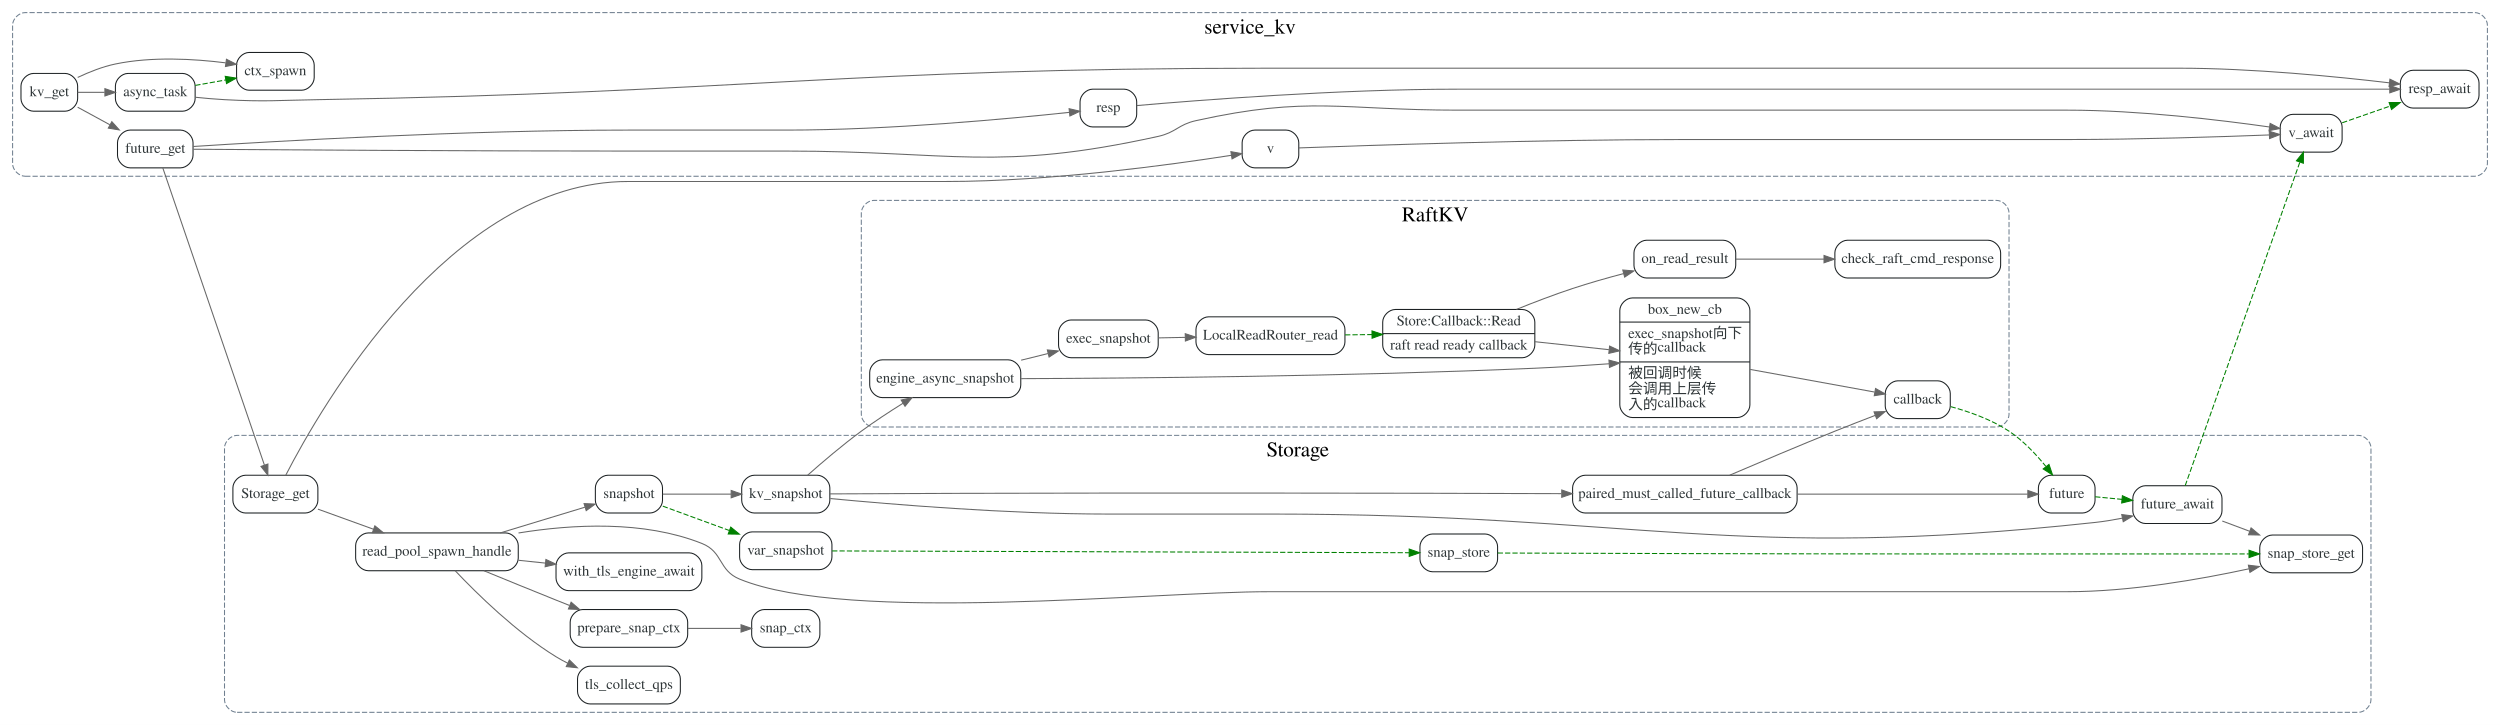
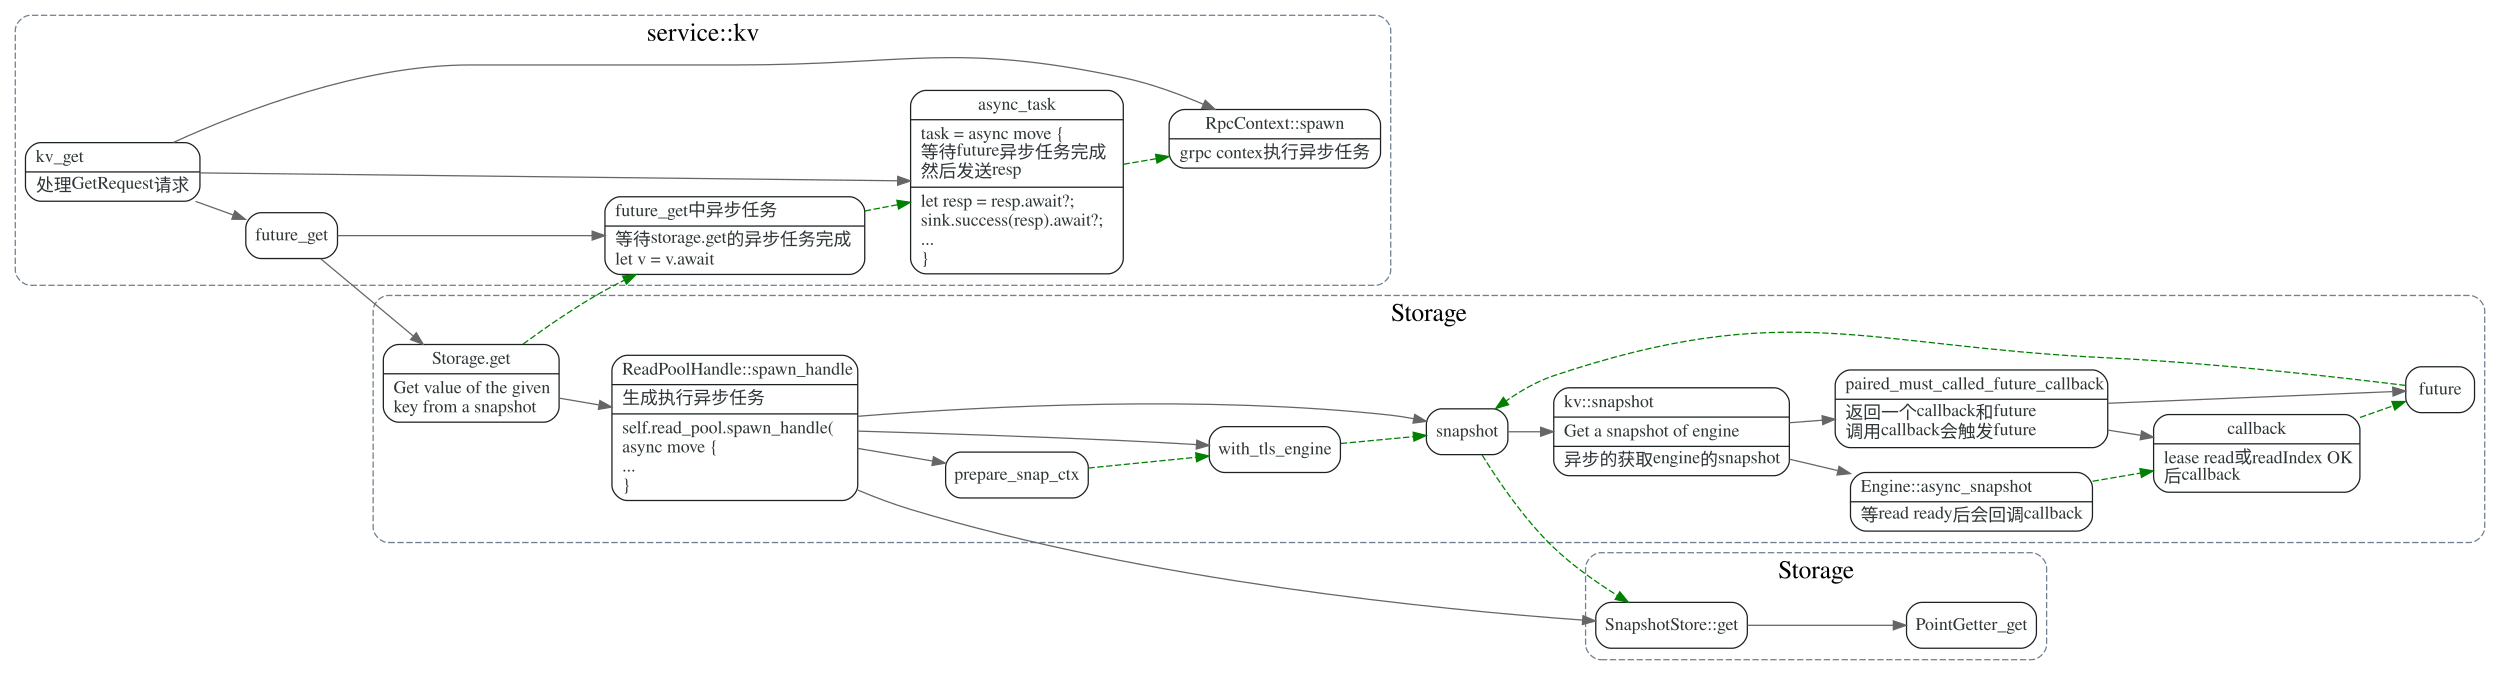
- <svg xmlns="http://www.w3.org/2000/svg" width="2383pt" height="691pt" viewBox="0.00 0.00 2383.00 691.00">
-   <g id="graph0" class="graph" transform="scale(1 1) rotate(0) translate(4 687)">
-     <polygon fill="white" stroke="transparent" points="-4,4 -4,-687 2379,-687 2379,4 -4,4" />
+ <svg xmlns="http://www.w3.org/2000/svg" width="1963pt" height="530pt" viewBox="0.00 0.00 1963.00 530.00">
+   <g id="graph0" class="graph" transform="scale(1 1) rotate(0) translate(4 526)">
+     <polygon fill="white" stroke="transparent" points="-4,4 -4,-526 1959,-526 1959,4 -4,4" />
    <g id="clust1" class="cluster">
-       <path fill="none" stroke="slategrey" stroke-dasharray="5,2" d="M829,-280C829,-280 1899,-280 1899,-280 1905,-280 1911,-286 1911,-292 1911,-292 1911,-484 1911,-484 1911,-490 1905,-496 1899,-496 1899,-496 829,-496 829,-496 823,-496 817,-490 817,-484 817,-484 817,-292 817,-292 817,-286 823,-280 829,-280" />
-       <text text-anchor="middle" x="1364" y="-476" font-family="Times,serif" font-size="20.00">RaftKV</text>
-     </g>
-     <g id="clust7" class="cluster">
-       <path fill="none" stroke="slategrey" stroke-dasharray="5,2" d="M222,-8C222,-8 2244,-8 2244,-8 2250,-8 2256,-14 2256,-20 2256,-20 2256,-260 2256,-260 2256,-266 2250,-272 2244,-272 2244,-272 222,-272 222,-272 216,-272 210,-266 210,-260 210,-260 210,-20 210,-20 210,-14 216,-8 222,-8" />
-       <text text-anchor="middle" x="1233" y="-252" font-family="Times,serif" font-size="20.00">Storage</text>
-     </g>
-     <g id="clust13" class="cluster">
-       <path fill="none" stroke="slategrey" stroke-dasharray="5,2" d="M20,-519C20,-519 2355,-519 2355,-519 2361,-519 2367,-525 2367,-531 2367,-531 2367,-663 2367,-663 2367,-669 2361,-675 2355,-675 2355,-675 20,-675 20,-675 14,-675 8,-669 8,-663 8,-663 8,-531 8,-531 8,-525 14,-519 20,-519" />
-       <text text-anchor="middle" x="1187.5" y="-655" font-family="Times,serif" font-size="20.00">service_kv</text>
+       <path fill="none" stroke="slategrey" stroke-dasharray="5,2" d="M1253,-8C1253,-8 1591,-8 1591,-8 1597,-8 1603,-14 1603,-20 1603,-20 1603,-80 1603,-80 1603,-86 1597,-92 1591,-92 1591,-92 1253,-92 1253,-92 1247,-92 1241,-86 1241,-80 1241,-80 1241,-20 1241,-20 1241,-14 1247,-8 1253,-8" />
+       <text text-anchor="middle" x="1422" y="-72" font-family="Times,serif" font-size="20.00">Storage</text>
+     </g>
+     <g id="clust3" class="cluster">
+       <path fill="none" stroke="slategrey" stroke-dasharray="5,2" d="M301,-100C301,-100 1935,-100 1935,-100 1941,-100 1947,-106 1947,-112 1947,-112 1947,-282 1947,-282 1947,-288 1941,-294 1935,-294 1935,-294 301,-294 301,-294 295,-294 289,-288 289,-282 289,-282 289,-112 289,-112 289,-106 295,-100 301,-100" />
+       <text text-anchor="middle" x="1118" y="-274" font-family="Times,serif" font-size="20.00">Storage</text>
+     </g>
+     <g id="clust8" class="cluster">
+       <path fill="none" stroke="slategrey" stroke-dasharray="5,2" d="M20,-302C20,-302 1076,-302 1076,-302 1082,-302 1088,-308 1088,-314 1088,-314 1088,-502 1088,-502 1088,-508 1082,-514 1076,-514 1076,-514 20,-514 20,-514 14,-514 8,-508 8,-502 8,-502 8,-314 8,-314 8,-308 14,-302 20,-302" />
+       <text text-anchor="middle" x="548" y="-494" font-family="Times,serif" font-size="20.00">service::kv</text>
    </g>
    <g id="node1" class="node">
-       <path fill="none" stroke="#1c2123" d="M957,-344C957,-344 837,-344 837,-344 831,-344 825,-338 825,-332 825,-332 825,-320 825,-320 825,-314 831,-308 837,-308 837,-308 957,-308 957,-308 963,-308 969,-314 969,-320 969,-320 969,-332 969,-332 969,-338 963,-344 957,-344" />
-       <text text-anchor="middle" x="897" y="-322.3" font-family="Times,serif" font-size="14.00" fill="#2f3638">engine_async_snapshot</text>
+       <path fill="none" stroke="#1c2123" d="M1261,-17C1261,-17 1356,-17 1356,-17 1362,-17 1368,-23 1368,-29 1368,-29 1368,-41 1368,-41 1368,-47 1362,-53 1356,-53 1356,-53 1261,-53 1261,-53 1255,-53 1249,-47 1249,-41 1249,-41 1249,-29 1249,-29 1249,-23 1255,-17 1261,-17" />
+       <text text-anchor="middle" x="1308.5" y="-31.3" font-family="Times,serif" font-size="14.00" fill="#2f3638">SnapshotStore::get</text>
    </g>
    <g id="node2" class="node">
-       <path fill="none" stroke="#1c2123" d="M1088,-382C1088,-382 1017,-382 1017,-382 1011,-382 1005,-376 1005,-370 1005,-370 1005,-358 1005,-358 1005,-352 1011,-346 1017,-346 1017,-346 1088,-346 1088,-346 1094,-346 1100,-352 1100,-358 1100,-358 1100,-370 1100,-370 1100,-376 1094,-382 1088,-382" />
-       <text text-anchor="middle" x="1052.5" y="-360.3" font-family="Times,serif" font-size="14.00" fill="#2f3638">exec_snapshot</text>
+       <path fill="none" stroke="#1c2123" d="M1583,-53C1583,-53 1505,-53 1505,-53 1499,-53 1493,-47 1493,-41 1493,-41 1493,-29 1493,-29 1493,-23 1499,-17 1505,-17 1505,-17 1583,-17 1583,-17 1589,-17 1595,-23 1595,-29 1595,-29 1595,-41 1595,-41 1595,-47 1589,-53 1583,-53" />
+       <text text-anchor="middle" x="1544" y="-31.3" font-family="Times,serif" font-size="14.00" fill="#2f3638">PointGetter_get</text>
    </g>
    <g id="edge1" class="edge">
-       <path fill="none" stroke="#666666" d="M969.36,-343.67C977.93,-345.79 986.59,-347.93 994.91,-349.99" />
-       <polygon fill="#666666" stroke="#666666" points="994.32,-353.45 1004.87,-352.46 996,-346.65 994.32,-353.45" />
+       <path fill="none" stroke="#666666" d="M1368.12,-35C1403.04,-35 1447.27,-35 1482.52,-35" />
+       <polygon fill="#666666" stroke="#666666" points="1482.67,-38.5 1492.67,-35 1482.67,-31.5 1482.67,-38.5" />
    </g>
    <g id="node3" class="node">
-       <path fill="none" stroke="#1c2123" d="M1552,-289C1552,-289 1652,-289 1652,-289 1658,-289 1664,-295 1664,-301 1664,-301 1664,-391 1664,-391 1664,-397 1658,-403 1652,-403 1652,-403 1552,-403 1552,-403 1546,-403 1540,-397 1540,-391 1540,-391 1540,-301 1540,-301 1540,-295 1546,-289 1552,-289" />
-       <text text-anchor="middle" x="1602" y="-387.8" font-family="Times,serif" font-size="14.00" fill="#2f3638">box_new_cb</text>
-       <polyline fill="none" stroke="#1c2123" points="1540,-380 1664,-380 " />
-       <text text-anchor="start" x="1548" y="-364.8" font-family="Times,serif" font-size="14.00" fill="#2f3638">exec_snapshot向下</text>
-       <text text-anchor="start" x="1548" y="-349.8" font-family="Times,serif" font-size="14.00" fill="#2f3638"> 传的callback</text>
-       <polyline fill="none" stroke="#1c2123" points="1540,-342 1664,-342 " />
-       <text text-anchor="start" x="1548" y="-326.8" font-family="Times,serif" font-size="14.00" fill="#2f3638">被回调时候</text>
-       <text text-anchor="start" x="1548" y="-311.8" font-family="Times,serif" font-size="14.00" fill="#2f3638"> 会调用上层传</text>
-       <text text-anchor="start" x="1548" y="-296.8" font-family="Times,serif" font-size="14.00" fill="#2f3638"> 入的callback</text>
+       <path fill="none" stroke="#1c2123" d="M309,-194.5C309,-194.5 423,-194.5 423,-194.5 429,-194.5 435,-200.5 435,-206.5 435,-206.5 435,-243.5 435,-243.5 435,-249.5 429,-255.5 423,-255.5 423,-255.5 309,-255.5 309,-255.5 303,-255.5 297,-249.5 297,-243.5 297,-243.5 297,-206.5 297,-206.5 297,-200.5 303,-194.5 309,-194.5" />
+       <text text-anchor="middle" x="366" y="-240.3" font-family="Times,serif" font-size="14.00" fill="#2f3638">Storage.get</text>
+       <polyline fill="none" stroke="#1c2123" points="297,-232.5 435,-232.5 " />
+       <text text-anchor="start" x="305" y="-217.3" font-family="Times,serif" font-size="14.00" fill="#2f3638">Get value of the given</text>
+       <text text-anchor="start" x="305" y="-202.3" font-family="Times,serif" font-size="14.00" fill="#2f3638"> key from a snapshot</text>
+     </g>
+     <g id="node4" class="node">
+       <path fill="none" stroke="#1c2123" d="M488.5,-133C488.5,-133 657.5,-133 657.5,-133 663.5,-133 669.5,-139 669.5,-145 669.5,-145 669.5,-235 669.5,-235 669.5,-241 663.5,-247 657.5,-247 657.5,-247 488.5,-247 488.5,-247 482.5,-247 476.5,-241 476.5,-235 476.5,-235 476.5,-145 476.5,-145 476.5,-139 482.5,-133 488.5,-133" />
+       <text text-anchor="start" x="484.5" y="-231.8" font-family="Times,serif" font-size="14.00" fill="#2f3638">ReadPoolHandle::spawn_handle</text>
+       <polyline fill="none" stroke="#1c2123" points="476.5,-224 669.5,-224 " />
+       <text text-anchor="start" x="484.5" y="-208.8" font-family="Times,serif" font-size="14.00" fill="#2f3638">生成执行异步任务</text>
+       <polyline fill="none" stroke="#1c2123" points="476.5,-201 669.5,-201 " />
+       <text text-anchor="start" x="484.5" y="-185.8" font-family="Times,serif" font-size="14.00" fill="#2f3638">self.read_pool.spawn_handle(</text>
+       <text text-anchor="start" x="484.5" y="-170.8" font-family="Times,serif" font-size="14.00" fill="#2f3638"> async move {</text>
+       <text text-anchor="start" x="484.5" y="-155.8" font-family="Times,serif" font-size="14.00" fill="#2f3638"> ...</text>
+       <text text-anchor="start" x="484.5" y="-140.8" font-family="Times,serif" font-size="14.00" fill="#2f3638"> }</text>
    </g>
    <g id="edge2" class="edge">
-       <path fill="none" stroke="#666666" d="M969.33,-326.07C1075.92,-326.46 1283.1,-328.24 1459,-336 1482.02,-337.01 1507.1,-338.62 1529.69,-340.24" />
-       <polygon fill="#666666" stroke="#666666" points="1529.65,-343.75 1539.88,-340.99 1530.16,-336.77 1529.65,-343.75" />
-     </g>
-     <g id="node4" class="node">
-       <path fill="none" stroke="#1c2123" d="M1266,-385C1266,-385 1148,-385 1148,-385 1142,-385 1136,-379 1136,-373 1136,-373 1136,-361 1136,-361 1136,-355 1142,-349 1148,-349 1148,-349 1266,-349 1266,-349 1272,-349 1278,-355 1278,-361 1278,-361 1278,-373 1278,-373 1278,-379 1272,-385 1266,-385" />
-       <text text-anchor="middle" x="1207" y="-363.3" font-family="Times,serif" font-size="14.00" fill="#2f3638">LocalReadRouter_read</text>
+       <path fill="none" stroke="#666666" d="M435.26,-213.35C445.24,-211.64 455.7,-209.86 466.21,-208.06" />
+       <polygon fill="#666666" stroke="#666666" points="467.01,-211.48 476.28,-206.34 465.84,-204.57 467.01,-211.48" />
+     </g>
+     <g id="node16" class="node">
+       <path fill="none" stroke="#1c2123" d="M483,-310.5C483,-310.5 663,-310.5 663,-310.5 669,-310.5 675,-316.5 675,-322.5 675,-322.5 675,-359.5 675,-359.5 675,-365.5 669,-371.5 663,-371.5 663,-371.5 483,-371.5 483,-371.5 477,-371.5 471,-365.5 471,-359.5 471,-359.5 471,-322.5 471,-322.5 471,-316.5 477,-310.5 483,-310.5" />
+       <text text-anchor="start" x="479" y="-356.3" font-family="Times,serif" font-size="14.00" fill="#2f3638">future_get中异步任务</text>
+       <polyline fill="none" stroke="#1c2123" points="471,-348.5 675,-348.5 " />
+       <text text-anchor="start" x="479" y="-333.3" font-family="Times,serif" font-size="14.00" fill="#2f3638">等待storage.get的异步任务完成</text>
+       <text text-anchor="start" x="479" y="-318.3" font-family="Times,serif" font-size="14.00" fill="#2f3638"> let v = v.await</text>
+     </g>
+     <g id="edge25" class="edge">
+       <path fill="none" stroke="green" stroke-dasharray="5,2" d="M406.71,-255.83C425.59,-269.69 448.83,-285.68 471,-298 475.84,-300.69 480.88,-303.32 486.02,-305.88" />
+       <polygon fill="green" stroke="green" points="484.82,-309.19 495.35,-310.39 487.87,-302.89 484.82,-309.19" />
    </g>
    <g id="edge3" class="edge">
-       <path fill="none" stroke="#666666" d="M1100.08,-364.92C1108.21,-365.08 1116.86,-365.25 1125.59,-365.42" />
-       <polygon fill="#666666" stroke="#666666" points="1125.77,-368.92 1135.84,-365.62 1125.91,-361.92 1125.77,-368.92" />
+       <path fill="none" stroke="#666666" d="M669.57,-141.18C683.24,-135.43 697.31,-130.15 711,-126 896.69,-69.74 1125.93,-47.25 1238.5,-39.12" />
+       <polygon fill="#666666" stroke="#666666" points="1238.97,-42.6 1248.7,-38.4 1238.48,-35.61 1238.97,-42.6" />
+     </g>
+     <g id="node5" class="node">
+       <path fill="none" stroke="#1c2123" d="M838.5,-171C838.5,-171 750.5,-171 750.5,-171 744.5,-171 738.5,-165 738.5,-159 738.5,-159 738.5,-147 738.5,-147 738.5,-141 744.5,-135 750.5,-135 750.5,-135 838.5,-135 838.5,-135 844.5,-135 850.5,-141 850.5,-147 850.5,-147 850.5,-159 850.5,-159 850.5,-165 844.5,-171 838.5,-171" />
+       <text text-anchor="middle" x="794.5" y="-149.3" font-family="Times,serif" font-size="14.00" fill="#2f3638">prepare_snap_ctx</text>
+     </g>
+     <g id="edge4" class="edge">
+       <path fill="none" stroke="#666666" d="M669.64,-173.88C689.43,-170.54 709.84,-167.1 728.24,-164" />
+       <polygon fill="#666666" stroke="#666666" points="728.96,-167.43 738.24,-162.32 727.79,-160.53 728.96,-167.43" />
+     </g>
+     <g id="node6" class="node">
+       <path fill="none" stroke="#1c2123" d="M1036.5,-191C1036.5,-191 957.5,-191 957.5,-191 951.5,-191 945.5,-185 945.5,-179 945.5,-179 945.5,-167 945.5,-167 945.5,-161 951.5,-155 957.5,-155 957.5,-155 1036.5,-155 1036.5,-155 1042.5,-155 1048.5,-161 1048.5,-167 1048.5,-167 1048.5,-179 1048.5,-179 1048.5,-185 1042.5,-191 1036.5,-191" />
+       <text text-anchor="middle" x="997" y="-169.3" font-family="Times,serif" font-size="14.00" fill="#2f3638">with_tls_engine</text>
+     </g>
+     <g id="edge5" class="edge">
+       <path fill="none" stroke="#666666" d="M669.53,-187.5C729.42,-185.78 808.24,-183.22 878,-180 896.68,-179.14 917.01,-178 935.46,-176.9" />
+       <polygon fill="#666666" stroke="#666666" points="935.71,-180.39 945.48,-176.29 935.29,-173.4 935.71,-180.39" />
+     </g>
+     <g id="node7" class="node">
+       <path fill="none" stroke="#1c2123" d="M1168,-205C1168,-205 1128,-205 1128,-205 1122,-205 1116,-199 1116,-193 1116,-193 1116,-181 1116,-181 1116,-175 1122,-169 1128,-169 1128,-169 1168,-169 1168,-169 1174,-169 1180,-175 1180,-181 1180,-181 1180,-193 1180,-193 1180,-199 1174,-205 1168,-205" />
+       <text text-anchor="middle" x="1148" y="-183.3" font-family="Times,serif" font-size="14.00" fill="#2f3638">snapshot</text>
+     </g>
+     <g id="edge6" class="edge">
+       <path fill="none" stroke="#666666" d="M669.53,-199.12C772.98,-207.31 942.71,-215.82 1088,-200 1093.88,-199.36 1100.03,-198.37 1106.05,-197.22" />
+       <polygon fill="#666666" stroke="#666666" points="1106.9,-200.62 1115.98,-195.16 1105.47,-193.76 1106.9,-200.62" />
+     </g>
+     <g id="edge7" class="edge">
+       <path fill="none" stroke="green" stroke-dasharray="5,2" d="M850.55,-158.49C876.77,-161.11 908.19,-164.24 935.12,-166.93" />
+       <polygon fill="green" stroke="green" points="934.9,-170.42 945.2,-167.93 935.59,-163.46 934.9,-170.42" />
+     </g>
+     <g id="edge8" class="edge">
+       <path fill="none" stroke="green" stroke-dasharray="5,2" d="M1048.86,-177.78C1067.47,-179.53 1088.27,-181.48 1105.91,-183.14" />
+       <polygon fill="green" stroke="green" points="1105.61,-186.63 1115.9,-184.08 1106.27,-179.66 1105.61,-186.63" />
+     </g>
+     <g id="edge10" class="edge">
+       <path fill="none" stroke="green" stroke-dasharray="5,2" d="M1159.72,-168.8C1171.77,-149.31 1192.72,-118.21 1216,-96 1230.8,-81.88 1249.24,-68.89 1265.68,-58.56" />
+       <polygon fill="green" stroke="green" points="1267.88,-61.32 1274.58,-53.11 1264.22,-55.35 1267.88,-61.32" />
    </g>
    <g id="node8" class="node">
-       <path fill="none" stroke="#1c2123" d="M1843,-324C1843,-324 1805,-324 1805,-324 1799,-324 1793,-318 1793,-312 1793,-312 1793,-300 1793,-300 1793,-294 1799,-288 1805,-288 1805,-288 1843,-288 1843,-288 1849,-288 1855,-294 1855,-300 1855,-300 1855,-312 1855,-312 1855,-318 1849,-324 1843,-324" />
-       <text text-anchor="middle" x="1824" y="-302.3" font-family="Times,serif" font-size="14.00" fill="#2f3638">callback</text>
-     </g>
-     <g id="edge8" class="edge">
-       <path fill="none" stroke="#666666" d="M1664.28,-334.86C1702.14,-327.97 1749.65,-319.34 1782.78,-313.31" />
-       <polygon fill="#666666" stroke="#666666" points="1783.78,-316.69 1793,-311.46 1782.53,-309.8 1783.78,-316.69" />
-     </g>
-     <g id="node5" class="node">
-       <path fill="none" stroke="#1c2123" d="M1326,-346C1326,-346 1447,-346 1447,-346 1453,-346 1459,-352 1459,-358 1459,-358 1459,-380 1459,-380 1459,-386 1453,-392 1447,-392 1447,-392 1326,-392 1326,-392 1320,-392 1314,-386 1314,-380 1314,-380 1314,-358 1314,-358 1314,-352 1320,-346 1326,-346" />
-       <text text-anchor="middle" x="1386.5" y="-376.8" font-family="Times,serif" font-size="14.00" fill="#2f3638">Store:Callback::Read</text>
-       <polyline fill="none" stroke="#1c2123" points="1314,-369 1459,-369 " />
-       <text text-anchor="middle" x="1386.5" y="-353.8" font-family="Times,serif" font-size="14.00" fill="#2f3638">raft read ready callback</text>
-     </g>
-     <g id="edge4" class="edge">
-       <path fill="none" stroke="green" stroke-dasharray="5,2" d="M1278.15,-367.79C1286.58,-367.89 1295.24,-367.98 1303.82,-368.08" />
-       <polygon fill="green" stroke="green" points="1303.78,-371.58 1313.82,-368.19 1303.86,-364.58 1303.78,-371.58" />
-     </g>
-     <g id="edge5" class="edge">
-       <path fill="none" stroke="#666666" d="M1459.19,-361.28C1481.88,-358.83 1506.95,-356.13 1529.62,-353.69" />
-       <polygon fill="#666666" stroke="#666666" points="1530.28,-357.14 1539.85,-352.59 1529.53,-350.18 1530.28,-357.14" />
-     </g>
-     <g id="node6" class="node">
-       <path fill="none" stroke="#1c2123" d="M1638.5,-458C1638.5,-458 1565.5,-458 1565.5,-458 1559.5,-458 1553.5,-452 1553.5,-446 1553.5,-446 1553.5,-434 1553.5,-434 1553.5,-428 1559.5,-422 1565.5,-422 1565.5,-422 1638.5,-422 1638.5,-422 1644.5,-422 1650.5,-428 1650.5,-434 1650.5,-434 1650.5,-446 1650.5,-446 1650.5,-452 1644.5,-458 1638.5,-458" />
-       <text text-anchor="middle" x="1602" y="-436.3" font-family="Times,serif" font-size="14.00" fill="#2f3638">on_read_result</text>
-     </g>
-     <g id="edge6" class="edge">
-       <path fill="none" stroke="#666666" d="M1441.44,-392.07C1458.42,-398.93 1477.35,-406.16 1495,-412 1510.64,-417.17 1527.82,-422.05 1543.71,-426.23" />
-       <polygon fill="#666666" stroke="#666666" points="1542.85,-429.63 1553.41,-428.75 1544.61,-422.85 1542.85,-429.63" />
-     </g>
-     <g id="node7" class="node">
-       <path fill="none" stroke="#1c2123" d="M1891,-458C1891,-458 1757,-458 1757,-458 1751,-458 1745,-452 1745,-446 1745,-446 1745,-434 1745,-434 1745,-428 1751,-422 1757,-422 1757,-422 1891,-422 1891,-422 1897,-422 1903,-428 1903,-434 1903,-434 1903,-446 1903,-446 1903,-452 1897,-458 1891,-458" />
-       <text text-anchor="middle" x="1824" y="-436.3" font-family="Times,serif" font-size="14.00" fill="#2f3638">check_raft_cmd_response</text>
-     </g>
-     <g id="edge7" class="edge">
-       <path fill="none" stroke="#666666" d="M1650.74,-440C1675.27,-440 1705.96,-440 1734.61,-440" />
-       <polygon fill="#666666" stroke="#666666" points="1734.65,-443.5 1744.65,-440 1734.65,-436.5 1734.65,-443.5" />
-     </g>
-     <g id="node19" class="node">
-       <path fill="none" stroke="#1c2123" d="M1981,-234C1981,-234 1951,-234 1951,-234 1945,-234 1939,-228 1939,-222 1939,-222 1939,-210 1939,-210 1939,-204 1945,-198 1951,-198 1951,-198 1981,-198 1981,-198 1987,-198 1993,-204 1993,-210 1993,-210 1993,-222 1993,-222 1993,-228 1987,-234 1981,-234" />
-       <text text-anchor="middle" x="1966" y="-212.3" font-family="Times,serif" font-size="14.00" fill="#2f3638">future</text>
+       <path fill="none" stroke="#1c2123" d="M1228,-152.5C1228,-152.5 1389,-152.5 1389,-152.5 1395,-152.5 1401,-158.5 1401,-164.5 1401,-164.5 1401,-209.5 1401,-209.5 1401,-215.5 1395,-221.5 1389,-221.5 1389,-221.5 1228,-221.5 1228,-221.5 1222,-221.5 1216,-215.5 1216,-209.5 1216,-209.5 1216,-164.5 1216,-164.5 1216,-158.5 1222,-152.5 1228,-152.5" />
+       <text text-anchor="start" x="1224" y="-206.3" font-family="Times,serif" font-size="14.00" fill="#2f3638">kv::snapshot</text>
+       <polyline fill="none" stroke="#1c2123" points="1216,-198.5 1401,-198.5 " />
+       <text text-anchor="start" x="1224" y="-183.3" font-family="Times,serif" font-size="14.00" fill="#2f3638">Get a snapshot of engine</text>
+       <polyline fill="none" stroke="#1c2123" points="1216,-175.5 1401,-175.5 " />
+       <text text-anchor="start" x="1224" y="-160.3" font-family="Times,serif" font-size="14.00" fill="#2f3638">异步的获取engine的snapshot</text>
+     </g>
+     <g id="edge9" class="edge">
+       <path fill="none" stroke="#666666" d="M1180.31,-187C1187.92,-187 1196.46,-187 1205.44,-187" />
+       <polygon fill="#666666" stroke="#666666" points="1205.72,-190.5 1215.72,-187 1205.72,-183.5 1205.72,-190.5" />
+     </g>
+     <g id="node9" class="node">
+       <path fill="none" stroke="#1c2123" d="M1461,-109C1461,-109 1627,-109 1627,-109 1633,-109 1639,-115 1639,-121 1639,-121 1639,-143 1639,-143 1639,-149 1633,-155 1627,-155 1627,-155 1461,-155 1461,-155 1455,-155 1449,-149 1449,-143 1449,-143 1449,-121 1449,-121 1449,-115 1455,-109 1461,-109" />
+       <text text-anchor="start" x="1457" y="-139.8" font-family="Times,serif" font-size="14.00" fill="#2f3638">Engine::async_snapshot</text>
+       <polyline fill="none" stroke="#1c2123" points="1449,-132 1639,-132 " />
+       <text text-anchor="start" x="1457" y="-116.8" font-family="Times,serif" font-size="14.00" fill="#2f3638">等read ready后会回调callback</text>
+     </g>
+     <g id="edge11" class="edge">
+       <path fill="none" stroke="#666666" d="M1401.12,-165.42C1413.52,-162.5 1426.31,-159.49 1438.91,-156.52" />
+       <polygon fill="#666666" stroke="#666666" points="1440.03,-159.85 1448.96,-154.15 1438.42,-153.04 1440.03,-159.85" />
+     </g>
+     <g id="node10" class="node">
+       <path fill="none" stroke="#1c2123" d="M1449,-174.5C1449,-174.5 1639,-174.5 1639,-174.5 1645,-174.5 1651,-180.5 1651,-186.5 1651,-186.5 1651,-223.5 1651,-223.5 1651,-229.5 1645,-235.5 1639,-235.5 1639,-235.5 1449,-235.5 1449,-235.5 1443,-235.5 1437,-229.5 1437,-223.5 1437,-223.5 1437,-186.5 1437,-186.5 1437,-180.5 1443,-174.5 1449,-174.5" />
+       <text text-anchor="start" x="1445" y="-220.3" font-family="Times,serif" font-size="14.00" fill="#2f3638">paired_must_called_future_callback</text>
+       <polyline fill="none" stroke="#1c2123" points="1437,-212.5 1651,-212.5 " />
+       <text text-anchor="start" x="1445" y="-197.3" font-family="Times,serif" font-size="14.00" fill="#2f3638">返回一个callback和future</text>
+       <text text-anchor="start" x="1445" y="-182.3" font-family="Times,serif" font-size="14.00" fill="#2f3638"> 调用callback会触发future</text>
+     </g>
+     <g id="edge12" class="edge">
+       <path fill="none" stroke="#666666" d="M1401.12,-194.06C1409.56,-194.71 1418.2,-195.38 1426.83,-196.04" />
+       <polygon fill="#666666" stroke="#666666" points="1426.7,-199.55 1436.94,-196.82 1427.24,-192.57 1426.7,-199.55" />
+     </g>
+     <g id="node11" class="node">
+       <path fill="none" stroke="#1c2123" d="M1699,-139.5C1699,-139.5 1837,-139.5 1837,-139.5 1843,-139.5 1849,-145.5 1849,-151.5 1849,-151.5 1849,-188.5 1849,-188.5 1849,-194.5 1843,-200.5 1837,-200.5 1837,-200.5 1699,-200.5 1699,-200.5 1693,-200.5 1687,-194.5 1687,-188.5 1687,-188.5 1687,-151.5 1687,-151.5 1687,-145.5 1693,-139.5 1699,-139.5" />
+       <text text-anchor="middle" x="1768" y="-185.3" font-family="Times,serif" font-size="14.00" fill="#2f3638">callback</text>
+       <polyline fill="none" stroke="#1c2123" points="1687,-177.5 1849,-177.5 " />
+       <text text-anchor="start" x="1695" y="-162.3" font-family="Times,serif" font-size="14.00" fill="#2f3638">lease read或readIndex OK</text>
+       <text text-anchor="start" x="1695" y="-147.3" font-family="Times,serif" font-size="14.00" fill="#2f3638"> 后callback</text>
+     </g>
+     <g id="edge13" class="edge">
+       <path fill="none" stroke="green" stroke-dasharray="5,2" d="M1639.15,-148.12C1651.64,-150.25 1664.43,-152.44 1676.86,-154.57" />
+       <polygon fill="green" stroke="green" points="1676.28,-158.02 1686.73,-156.26 1677.46,-151.12 1676.28,-158.02" />
+     </g>
+     <g id="edge14" class="edge">
+       <path fill="none" stroke="#666666" d="M1651.12,-188.27C1659.78,-186.9 1668.47,-185.53 1676.99,-184.19" />
+       <polygon fill="#666666" stroke="#666666" points="1677.57,-187.64 1686.9,-182.63 1676.48,-180.73 1677.57,-187.64" />
+     </g>
+     <g id="node12" class="node">
+       <path fill="none" stroke="#1c2123" d="M1927,-238C1927,-238 1897,-238 1897,-238 1891,-238 1885,-232 1885,-226 1885,-226 1885,-214 1885,-214 1885,-208 1891,-202 1897,-202 1897,-202 1927,-202 1927,-202 1933,-202 1939,-208 1939,-214 1939,-214 1939,-226 1939,-226 1939,-232 1933,-238 1927,-238" />
+       <text text-anchor="middle" x="1912" y="-216.3" font-family="Times,serif" font-size="14.00" fill="#2f3638">future</text>
+     </g>
+     <g id="edge15" class="edge">
+       <path fill="none" stroke="#666666" d="M1651.35,-209.36C1726.62,-212.44 1823.01,-216.39 1874.58,-218.51" />
+       <polygon fill="#666666" stroke="#666666" points="1874.74,-222.02 1884.88,-218.93 1875.03,-215.02 1874.74,-222.02" />
+     </g>
+     <g id="edge16" class="edge">
+       <path fill="none" stroke="green" stroke-dasharray="5,2" d="M1849.13,-198.21C1858.15,-201.39 1866.98,-204.5 1875,-207.33" />
+       <polygon fill="green" stroke="green" points="1874.11,-210.72 1884.7,-210.74 1876.43,-204.12 1874.11,-210.72" />
+     </g>
+     <g id="edge17" class="edge">
+       <path fill="none" stroke="green" stroke-dasharray="5,2" d="M1884.86,-223.35C1838.06,-229.16 1736.83,-240.88 1651,-245 1457.79,-254.27 1399.48,-292.25 1216,-231 1202.88,-226.62 1189.84,-219 1178.8,-211.33" />
+       <polygon fill="green" stroke="green" points="1180.56,-208.28 1170.42,-205.22 1176.44,-213.94 1180.56,-208.28" />
+     </g>
+     <g id="node13" class="node">
+       <path fill="none" stroke="#1c2123" d="M28,-368C28,-368 141,-368 141,-368 147,-368 153,-374 153,-380 153,-380 153,-402 153,-402 153,-408 147,-414 141,-414 141,-414 28,-414 28,-414 22,-414 16,-408 16,-402 16,-402 16,-380 16,-380 16,-374 22,-368 28,-368" />
+       <text text-anchor="start" x="24" y="-398.8" font-family="Times,serif" font-size="14.00" fill="#2f3638">kv_get</text>
+       <polyline fill="none" stroke="#1c2123" points="16,-391 153,-391 " />
+       <text text-anchor="middle" x="84.5" y="-375.8" font-family="Times,serif" font-size="14.00" fill="#2f3638">处理GetRequest请求</text>
+     </g>
+     <g id="node14" class="node">
+       <path fill="none" stroke="#1c2123" d="M723,-311C723,-311 866,-311 866,-311 872,-311 878,-317 878,-323 878,-323 878,-443 878,-443 878,-449 872,-455 866,-455 866,-455 723,-455 723,-455 717,-455 711,-449 711,-443 711,-443 711,-323 711,-323 711,-317 717,-311 723,-311" />
+       <text text-anchor="middle" x="794.5" y="-439.8" font-family="Times,serif" font-size="14.00" fill="#2f3638">async_task</text>
+       <polyline fill="none" stroke="#1c2123" points="711,-432 878,-432 " />
+       <text text-anchor="start" x="719" y="-416.8" font-family="Times,serif" font-size="14.00" fill="#2f3638">task = async move {</text>
+       <text text-anchor="start" x="719" y="-401.8" font-family="Times,serif" font-size="14.00" fill="#2f3638"> 等待future异步任务完成</text>
+       <text text-anchor="start" x="719" y="-386.8" font-family="Times,serif" font-size="14.00" fill="#2f3638"> 然后发送resp</text>
+       <polyline fill="none" stroke="#1c2123" points="711,-379 878,-379 " />
+       <text text-anchor="start" x="719" y="-363.8" font-family="Times,serif" font-size="14.00" fill="#2f3638">let resp = resp.await?;</text>
+       <text text-anchor="start" x="719" y="-348.8" font-family="Times,serif" font-size="14.00" fill="#2f3638"> sink.success(resp).await?;</text>
+       <text text-anchor="start" x="719" y="-333.8" font-family="Times,serif" font-size="14.00" fill="#2f3638"> ...</text>
+       <text text-anchor="start" x="719" y="-318.8" font-family="Times,serif" font-size="14.00" fill="#2f3638"> }</text>
+     </g>
+     <g id="edge19" class="edge">
+       <path fill="none" stroke="#666666" d="M153.07,-390.24C280.4,-388.8 556.07,-385.68 700.68,-384.05" />
+       <polygon fill="#666666" stroke="#666666" points="700.9,-387.55 710.86,-383.93 700.83,-380.55 700.9,-387.55" />
+     </g>
+     <g id="node15" class="node">
+       <path fill="none" stroke="#1c2123" d="M926,-394C926,-394 1068,-394 1068,-394 1074,-394 1080,-400 1080,-406 1080,-406 1080,-428 1080,-428 1080,-434 1074,-440 1068,-440 1068,-440 926,-440 926,-440 920,-440 914,-434 914,-428 914,-428 914,-406 914,-406 914,-400 920,-394 926,-394" />
+       <text text-anchor="middle" x="997" y="-424.8" font-family="Times,serif" font-size="14.00" fill="#2f3638">RpcContext::spawn</text>
+       <polyline fill="none" stroke="#1c2123" points="914,-417 1080,-417 " />
+       <text text-anchor="middle" x="997" y="-401.8" font-family="Times,serif" font-size="14.00" fill="#2f3638">grpc contex执行异步任务</text>
+     </g>
+     <g id="edge20" class="edge">
+       <path fill="none" stroke="#666666" d="M132.19,-414.18C186.67,-439.04 280.13,-475 365,-475 365,-475 365,-475 574,-475 709.18,-475 745.77,-493.13 878,-465 899.19,-460.49 921.45,-452.4 940.84,-444.14" />
+       <polygon fill="#666666" stroke="#666666" points="942.36,-447.29 950.12,-440.08 939.56,-440.88 942.36,-447.29" />
+     </g>
+     <g id="node17" class="node">
+       <path fill="none" stroke="#1c2123" d="M249,-359C249,-359 201,-359 201,-359 195,-359 189,-353 189,-347 189,-347 189,-335 189,-335 189,-329 195,-323 201,-323 201,-323 249,-323 249,-323 255,-323 261,-329 261,-335 261,-335 261,-347 261,-347 261,-353 255,-359 249,-359" />
+       <text text-anchor="middle" x="225" y="-337.3" font-family="Times,serif" font-size="14.00" fill="#2f3638">future_get</text>
    </g>
    <g id="edge21" class="edge">
-       <path fill="none" stroke="green" stroke-dasharray="5,2" d="M1855.36,-299.41C1872.65,-294.71 1894.15,-287.21 1911,-276 1924.43,-267.07 1936.7,-254.05 1946.13,-242.41" />
-       <polygon fill="green" stroke="green" points="1949.09,-244.3 1952.48,-234.26 1943.57,-240 1949.09,-244.3" />
-     </g>
-     <g id="node9" class="node">
-       <path fill="none" stroke="#1c2123" d="M287,-234C287,-234 230,-234 230,-234 224,-234 218,-228 218,-222 218,-222 218,-210 218,-210 218,-204 224,-198 230,-198 230,-198 287,-198 287,-198 293,-198 299,-204 299,-210 299,-210 299,-222 299,-222 299,-228 293,-234 287,-234" />
-       <text text-anchor="middle" x="258.5" y="-212.3" font-family="Times,serif" font-size="14.00" fill="#2f3638">Storage_get</text>
-     </g>
-     <g id="node10" class="node">
-       <path fill="none" stroke="#1c2123" d="M478,-179C478,-179 347,-179 347,-179 341,-179 335,-173 335,-167 335,-167 335,-155 335,-155 335,-149 341,-143 347,-143 347,-143 478,-143 478,-143 484,-143 490,-149 490,-155 490,-155 490,-167 490,-167 490,-173 484,-179 478,-179" />
-       <text text-anchor="middle" x="412.5" y="-157.3" font-family="Times,serif" font-size="14.00" fill="#2f3638">read_pool_spawn_handle</text>
-     </g>
-     <g id="edge9" class="edge">
-       <path fill="none" stroke="#666666" d="M299.04,-201.69C315.14,-195.87 334.11,-189 351.84,-182.59" />
-       <polygon fill="#666666" stroke="#666666" points="353.32,-185.78 361.53,-179.08 350.94,-179.19 353.32,-185.78" />
-     </g>
-     <g id="node30" class="node">
-       <path fill="none" stroke="#1c2123" d="M1222,-563C1222,-563 1192,-563 1192,-563 1186,-563 1180,-557 1180,-551 1180,-551 1180,-539 1180,-539 1180,-533 1186,-527 1192,-527 1192,-527 1222,-527 1222,-527 1228,-527 1234,-533 1234,-539 1234,-539 1234,-551 1234,-551 1234,-557 1228,-563 1222,-563" />
-       <text text-anchor="middle" x="1207" y="-541.3" font-family="Times,serif" font-size="14.00" fill="#2f3638">v</text>
-     </g>
-     <g id="edge37" class="edge">
-       <path fill="none" stroke="#666666" d="M268.46,-234.19C301.76,-298.89 425.2,-514 594.5,-514 594.5,-514 594.5,-514 898,-514 996.66,-514 1112.2,-529.94 1169.68,-538.96" />
-       <polygon fill="#666666" stroke="#666666" points="1169.3,-542.44 1179.72,-540.56 1170.4,-535.53 1169.3,-542.44" />
-     </g>
-     <g id="node11" class="node">
-       <path fill="none" stroke="#1c2123" d="M632.5,-52C632.5,-52 558.5,-52 558.5,-52 552.5,-52 546.5,-46 546.5,-40 546.5,-40 546.5,-28 546.5,-28 546.5,-22 552.5,-16 558.5,-16 558.5,-16 632.5,-16 632.5,-16 638.5,-16 644.5,-22 644.5,-28 644.5,-28 644.5,-40 644.5,-40 644.5,-46 638.5,-52 632.5,-52" />
-       <text text-anchor="middle" x="595.5" y="-30.3" font-family="Times,serif" font-size="14.00" fill="#2f3638">tls_collect_qps</text>
-     </g>
-     <g id="edge10" class="edge">
-       <path fill="none" stroke="#666666" d="M429.88,-142.99C450.52,-121.16 487.93,-84.4 526,-61 529.55,-58.82 533.31,-56.75 537.17,-54.81" />
-       <polygon fill="#666666" stroke="#666666" points="538.74,-57.94 546.29,-50.5 535.75,-51.61 538.74,-57.94" />
-     </g>
-     <g id="node12" class="node">
-       <path fill="none" stroke="#1c2123" d="M639.5,-106C639.5,-106 551.5,-106 551.5,-106 545.5,-106 539.5,-100 539.5,-94 539.5,-94 539.5,-82 539.5,-82 539.5,-76 545.5,-70 551.5,-70 551.5,-70 639.5,-70 639.5,-70 645.5,-70 651.5,-76 651.5,-82 651.5,-82 651.5,-94 651.5,-94 651.5,-100 645.5,-106 639.5,-106" />
-       <text text-anchor="middle" x="595.5" y="-84.3" font-family="Times,serif" font-size="14.00" fill="#2f3638">prepare_snap_ctx</text>
-     </g>
-     <g id="edge11" class="edge">
-       <path fill="none" stroke="#666666" d="M457.26,-142.96C478.06,-134.42 503.29,-124.12 526,-115 530.18,-113.32 534.51,-111.59 538.87,-109.86" />
-       <polygon fill="#666666" stroke="#666666" points="540.4,-113.02 548.41,-106.07 537.82,-106.51 540.4,-113.02" />
-     </g>
-     <g id="node13" class="node">
-       <path fill="none" stroke="#1c2123" d="M653,-160C653,-160 538,-160 538,-160 532,-160 526,-154 526,-148 526,-148 526,-136 526,-136 526,-130 532,-124 538,-124 538,-124 653,-124 653,-124 659,-124 665,-130 665,-136 665,-136 665,-148 665,-148 665,-154 659,-160 653,-160" />
-       <text text-anchor="middle" x="595.5" y="-138.3" font-family="Times,serif" font-size="14.00" fill="#2f3638">with_tls_engine_await</text>
-     </g>
-     <g id="edge12" class="edge">
-       <path fill="none" stroke="#666666" d="M490.26,-152.94C498.69,-152.06 507.27,-151.16 515.72,-150.27" />
-       <polygon fill="#666666" stroke="#666666" points="516.36,-153.72 525.94,-149.2 515.63,-146.76 516.36,-153.72" />
-     </g>
-     <g id="node14" class="node">
-       <path fill="none" stroke="#1c2123" d="M615.5,-234C615.5,-234 575.5,-234 575.5,-234 569.5,-234 563.5,-228 563.5,-222 563.5,-222 563.5,-210 563.5,-210 563.5,-204 569.5,-198 575.5,-198 575.5,-198 615.5,-198 615.5,-198 621.5,-198 627.5,-204 627.5,-210 627.5,-210 627.5,-222 627.5,-222 627.5,-228 621.5,-234 615.5,-234" />
-       <text text-anchor="middle" x="595.5" y="-212.3" font-family="Times,serif" font-size="14.00" fill="#2f3638">snapshot</text>
-     </g>
-     <g id="edge13" class="edge">
-       <path fill="none" stroke="#666666" d="M472.77,-179.01C499.2,-187.04 529.68,-196.3 553.53,-203.55" />
-       <polygon fill="#666666" stroke="#666666" points="552.73,-206.97 563.32,-206.52 554.77,-200.27 552.73,-206.97" />
-     </g>
-     <g id="node15" class="node">
-       <path fill="none" stroke="#1c2123" d="M2236,-177C2236,-177 2162,-177 2162,-177 2156,-177 2150,-171 2150,-165 2150,-165 2150,-153 2150,-153 2150,-147 2156,-141 2162,-141 2162,-141 2236,-141 2236,-141 2242,-141 2248,-147 2248,-153 2248,-153 2248,-165 2248,-165 2248,-171 2242,-177 2236,-177" />
-       <text text-anchor="middle" x="2199" y="-155.3" font-family="Times,serif" font-size="14.00" fill="#2f3638">snap_store_get</text>
-     </g>
-     <g id="edge14" class="edge">
-       <path fill="none" stroke="#666666" d="M490.24,-178.96C541.52,-187.28 609.49,-191.07 665,-169 685.45,-160.87 680.65,-143.37 701,-135 804.81,-92.29 1093.75,-123 1206,-123 1206,-123 1206,-123 1967,-123 2026.37,-123 2093.3,-134.75 2139.78,-144.83" />
-       <polygon fill="#666666" stroke="#666666" points="2139.15,-148.27 2149.67,-147.01 2140.66,-141.44 2139.15,-148.27" />
-     </g>
-     <g id="node22" class="node">
-       <path fill="none" stroke="#1c2123" d="M765.5,-106C765.5,-106 724.5,-106 724.5,-106 718.5,-106 712.5,-100 712.5,-94 712.5,-94 712.5,-82 712.5,-82 712.5,-76 718.5,-70 724.5,-70 724.5,-70 765.5,-70 765.5,-70 771.5,-70 777.5,-76 777.5,-82 777.5,-82 777.5,-94 777.5,-94 777.5,-100 771.5,-106 765.5,-106" />
-       <text text-anchor="middle" x="745" y="-84.3" font-family="Times,serif" font-size="14.00" fill="#2f3638">snap_ctx</text>
-     </g>
-     <g id="edge26" class="edge">
-       <path fill="none" stroke="#666666" d="M651.84,-88C668.45,-88 686.38,-88 701.98,-88" />
-       <polygon fill="#666666" stroke="#666666" points="702.36,-91.5 712.36,-88 702.36,-84.5 702.36,-91.5" />
-     </g>
-     <g id="node16" class="node">
-       <path fill="none" stroke="#1c2123" d="M775,-234C775,-234 715,-234 715,-234 709,-234 703,-228 703,-222 703,-222 703,-210 703,-210 703,-204 709,-198 715,-198 715,-198 775,-198 775,-198 781,-198 787,-204 787,-210 787,-210 787,-222 787,-222 787,-228 781,-234 775,-234" />
-       <text text-anchor="middle" x="745" y="-212.3" font-family="Times,serif" font-size="14.00" fill="#2f3638">kv_snapshot</text>
-     </g>
-     <g id="edge15" class="edge">
-       <path fill="none" stroke="#666666" d="M627.78,-216C646.69,-216 671.25,-216 692.91,-216" />
-       <polygon fill="#666666" stroke="#666666" points="692.96,-219.5 702.96,-216 692.96,-212.5 692.96,-219.5" />
-     </g>
-     <g id="node20" class="node">
-       <path fill="none" stroke="#1c2123" d="M777,-180C777,-180 713,-180 713,-180 707,-180 701,-174 701,-168 701,-168 701,-156 701,-156 701,-150 707,-144 713,-144 713,-144 777,-144 777,-144 783,-144 789,-150 789,-156 789,-156 789,-168 789,-168 789,-174 783,-180 777,-180" />
-       <text text-anchor="middle" x="745" y="-158.3" font-family="Times,serif" font-size="14.00" fill="#2f3638">var_snapshot</text>
-     </g>
-     <g id="edge25" class="edge">
-       <path fill="none" stroke="green" stroke-dasharray="5,2" d="M627.78,-204.55C646.19,-197.81 669.95,-189.11 691.18,-181.34" />
-       <polygon fill="green" stroke="green" points="692.55,-184.56 700.74,-177.84 690.14,-177.99 692.55,-184.56" />
-     </g>
-     <g id="edge16" class="edge">
-       <path fill="none" stroke="#666666" d="M765.9,-234.09C779.81,-246.42 799.04,-262.83 817,-276 829.55,-285.21 843.78,-294.53 856.67,-302.59" />
-       <polygon fill="#666666" stroke="#666666" points="855,-305.67 865.34,-307.95 858.68,-299.72 855,-305.67" />
-     </g>
-     <g id="node17" class="node">
-       <path fill="none" stroke="#1c2123" d="M1697,-234C1697,-234 1507,-234 1507,-234 1501,-234 1495,-228 1495,-222 1495,-222 1495,-210 1495,-210 1495,-204 1501,-198 1507,-198 1507,-198 1697,-198 1697,-198 1703,-198 1709,-204 1709,-210 1709,-210 1709,-222 1709,-222 1709,-228 1703,-234 1697,-234" />
-       <text text-anchor="middle" x="1602" y="-212.3" font-family="Times,serif" font-size="14.00" fill="#2f3638">paired_must_called_future_callback</text>
-     </g>
-     <g id="edge17" class="edge">
-       <path fill="none" stroke="#666666" d="M787.01,-216.22C845.65,-216.51 956.83,-217 1051.5,-217 1051.5,-217 1051.5,-217 1208,-217 1300.89,-217 1406.12,-216.72 1484.3,-216.45" />
-       <polygon fill="#666666" stroke="#666666" points="1484.68,-219.95 1494.67,-216.42 1484.65,-212.95 1484.68,-219.95" />
-     </g>
-     <g id="node18" class="node">
-       <path fill="none" stroke="#1c2123" d="M2102,-224C2102,-224 2041,-224 2041,-224 2035,-224 2029,-218 2029,-212 2029,-212 2029,-200 2029,-200 2029,-194 2035,-188 2041,-188 2041,-188 2102,-188 2102,-188 2108,-188 2114,-194 2114,-200 2114,-200 2114,-212 2114,-212 2114,-218 2108,-224 2102,-224" />
-       <text text-anchor="middle" x="2071.5" y="-202.3" font-family="Times,serif" font-size="14.00" fill="#2f3638">future_await</text>
+       <path fill="none" stroke="#666666" d="M149.48,-367.9C159.47,-364.29 169.62,-360.63 179.07,-357.22" />
+       <polygon fill="#666666" stroke="#666666" points="180.41,-360.46 188.63,-353.77 178.03,-353.87 180.41,-360.46" />
+     </g>
+     <g id="edge22" class="edge">
+       <path fill="none" stroke="green" stroke-dasharray="5,2" d="M878.21,-397.03C886.66,-398.46 895.28,-399.92 903.83,-401.37" />
+       <polygon fill="green" stroke="green" points="903.36,-404.84 913.8,-403.06 904.53,-397.94 903.36,-404.84" />
    </g>
    <g id="edge18" class="edge">
-       <path fill="none" stroke="#666666" d="M787.46,-211.78C846.16,-206.19 956.91,-197 1051.5,-197 1051.5,-197 1051.5,-197 1208,-197 1556.91,-197 1646.12,-151.4 1993,-189 2001.46,-189.92 2010.36,-191.38 2018.98,-193.08" />
-       <polygon fill="#666666" stroke="#666666" points="2018.44,-196.54 2028.94,-195.16 2019.87,-189.69 2018.44,-196.54" />
-     </g>
-     <g id="edge19" class="edge">
-       <path fill="none" stroke="#666666" d="M1644.79,-234.08C1673,-246.18 1711.12,-262.33 1745,-276 1757.42,-281.01 1771.03,-286.31 1783.35,-291.04" />
-       <polygon fill="#666666" stroke="#666666" points="1782.32,-294.39 1792.91,-294.69 1784.82,-287.85 1782.32,-294.39" />
-     </g>
-     <g id="edge20" class="edge">
-       <path fill="none" stroke="#666666" d="M1709.17,-216C1783.37,-216 1877.95,-216 1928.78,-216" />
-       <polygon fill="#666666" stroke="#666666" points="1928.94,-219.5 1938.94,-216 1928.94,-212.5 1928.94,-219.5" />
-     </g>
-     <g id="edge40" class="edge">
-       <path fill="none" stroke="#666666" d="M2114.29,-190.35C2122.67,-187.21 2131.61,-183.86 2140.41,-180.57" />
-       <polygon fill="#666666" stroke="#666666" points="2141.74,-183.81 2149.88,-177.02 2139.29,-177.25 2141.74,-183.81" />
-     </g>
-     <g id="node29" class="node">
-       <path fill="none" stroke="#1c2123" d="M2216.5,-578C2216.5,-578 2181.5,-578 2181.5,-578 2175.5,-578 2169.5,-572 2169.5,-566 2169.5,-566 2169.5,-554 2169.5,-554 2169.5,-548 2175.5,-542 2181.5,-542 2181.5,-542 2216.5,-542 2216.5,-542 2222.5,-542 2228.5,-548 2228.5,-554 2228.5,-554 2228.5,-566 2228.5,-566 2228.5,-572 2222.5,-578 2216.5,-578" />
-       <text text-anchor="middle" x="2199" y="-556.3" font-family="Times,serif" font-size="14.00" fill="#2f3638">v_await</text>
-     </g>
-     <g id="edge38" class="edge">
-       <path fill="none" stroke="green" stroke-dasharray="5,2" d="M2078.9,-224.04C2099.37,-281.8 2163.42,-462.45 2188.13,-532.17" />
-       <polygon fill="green" stroke="green" points="2184.98,-533.74 2191.62,-541.99 2191.57,-531.4 2184.98,-533.74" />
-     </g>
-     <g id="edge22" class="edge">
-       <path fill="none" stroke="green" stroke-dasharray="5,2" d="M1993.12,-213.48C2000.95,-212.72 2009.83,-211.86 2018.71,-211" />
-       <polygon fill="green" stroke="green" points="2019.07,-214.49 2028.68,-210.04 2018.39,-207.52 2019.07,-214.49" />
-     </g>
-     <g id="node21" class="node">
-       <path fill="none" stroke="#1c2123" d="M1411.5,-178C1411.5,-178 1361.5,-178 1361.5,-178 1355.5,-178 1349.5,-172 1349.5,-166 1349.5,-166 1349.5,-154 1349.5,-154 1349.5,-148 1355.5,-142 1361.5,-142 1361.5,-142 1411.5,-142 1411.5,-142 1417.5,-142 1423.5,-148 1423.5,-154 1423.5,-154 1423.5,-166 1423.5,-166 1423.5,-172 1417.5,-178 1411.5,-178" />
-       <text text-anchor="middle" x="1386.5" y="-156.3" font-family="Times,serif" font-size="14.00" fill="#2f3638">snap_store</text>
+       <path fill="none" stroke="green" stroke-dasharray="5,2" d="M675.08,-360.34C683.65,-361.98 692.29,-363.63 700.8,-365.26" />
+       <polygon fill="green" stroke="green" points="700.22,-368.72 710.7,-367.16 701.54,-361.84 700.22,-368.72" />
    </g>
    <g id="edge23" class="edge">
-       <path fill="none" stroke="green" stroke-dasharray="5,2" d="M789.2,-161.86C904.68,-161.5 1219.83,-160.52 1339.01,-160.15" />
-       <polygon fill="green" stroke="green" points="1339.26,-163.64 1349.25,-160.11 1339.24,-156.64 1339.26,-163.64" />
+       <path fill="none" stroke="#666666" d="M247.72,-322.88C267.15,-306.66 296.23,-282.39 320.58,-262.07" />
+       <polygon fill="#666666" stroke="#666666" points="322.86,-264.72 328.3,-255.63 318.38,-259.35 322.86,-264.72" />
    </g>
    <g id="edge24" class="edge">
-       <path fill="none" stroke="green" stroke-dasharray="5,2" d="M1423.63,-159.86C1498.25,-159.59 1674.81,-159 1823,-159 1823,-159 1823,-159 1967,-159 2025.72,-159 2092.84,-159 2139.54,-159" />
-       <polygon fill="green" stroke="green" points="2139.78,-162.5 2149.78,-159 2139.78,-155.5 2139.78,-162.5" />
-     </g>
-     <g id="node23" class="node">
-       <path fill="none" stroke="#1c2123" d="M58,-617C58,-617 28,-617 28,-617 22,-617 16,-611 16,-605 16,-605 16,-593 16,-593 16,-587 22,-581 28,-581 28,-581 58,-581 58,-581 64,-581 70,-587 70,-593 70,-593 70,-605 70,-605 70,-611 64,-617 58,-617" />
-       <text text-anchor="middle" x="43" y="-595.3" font-family="Times,serif" font-size="14.00" fill="#2f3638">kv_get</text>
-     </g>
-     <g id="node24" class="node">
-       <path fill="none" stroke="#1c2123" d="M168,-563C168,-563 120,-563 120,-563 114,-563 108,-557 108,-551 108,-551 108,-539 108,-539 108,-533 114,-527 120,-527 120,-527 168,-527 168,-527 174,-527 180,-533 180,-539 180,-539 180,-551 180,-551 180,-557 174,-563 168,-563" />
-       <text text-anchor="middle" x="144" y="-541.3" font-family="Times,serif" font-size="14.00" fill="#2f3638">future_get</text>
-     </g>
-     <g id="edge27" class="edge">
-       <path fill="none" stroke="#666666" d="M70.01,-584.81C79.4,-579.69 90.27,-573.76 100.7,-568.08" />
-       <polygon fill="#666666" stroke="#666666" points="102.6,-571.03 109.7,-563.16 99.24,-564.88 102.6,-571.03" />
-     </g>
-     <g id="node25" class="node">
-       <path fill="none" stroke="#1c2123" d="M170,-617C170,-617 118,-617 118,-617 112,-617 106,-611 106,-605 106,-605 106,-593 106,-593 106,-587 112,-581 118,-581 118,-581 170,-581 170,-581 176,-581 182,-587 182,-593 182,-593 182,-605 182,-605 182,-611 176,-617 170,-617" />
-       <text text-anchor="middle" x="144" y="-595.3" font-family="Times,serif" font-size="14.00" fill="#2f3638">async_task</text>
-     </g>
-     <g id="edge28" class="edge">
-       <path fill="none" stroke="#666666" d="M70.01,-599C77.92,-599 86.86,-599 95.72,-599" />
-       <polygon fill="#666666" stroke="#666666" points="96,-602.5 106,-599 96,-595.5 96,-602.5" />
-     </g>
-     <g id="node26" class="node">
-       <path fill="none" stroke="#1c2123" d="M283.5,-637C283.5,-637 233.5,-637 233.5,-637 227.5,-637 221.5,-631 221.5,-625 221.5,-625 221.5,-613 221.5,-613 221.5,-607 227.5,-601 233.5,-601 233.5,-601 283.5,-601 283.5,-601 289.5,-601 295.5,-607 295.5,-613 295.5,-613 295.5,-625 295.5,-625 295.5,-631 289.5,-637 283.5,-637" />
-       <text text-anchor="middle" x="258.5" y="-615.3" font-family="Times,serif" font-size="14.00" fill="#2f3638">ctx_spawn</text>
-     </g>
-     <g id="edge29" class="edge">
-       <path fill="none" stroke="#666666" d="M70.06,-613.19C80.85,-618.3 93.7,-623.44 106,-626 140.7,-633.23 180.8,-630.92 211.03,-627.1" />
-       <polygon fill="#666666" stroke="#666666" points="211.85,-630.52 221.28,-625.7 210.9,-623.59 211.85,-630.52" />
-     </g>
-     <g id="edge34" class="edge">
-       <path fill="none" stroke="#666666" d="M151.21,-526.84C169.88,-472.24 225.6,-309.29 248.01,-243.75" />
-       <polygon fill="#666666" stroke="#666666" points="251.39,-244.7 251.31,-234.1 244.76,-242.43 251.39,-244.7" />
-     </g>
-     <g id="node28" class="node">
-       <path fill="none" stroke="#1c2123" d="M1067.5,-602C1067.5,-602 1037.5,-602 1037.5,-602 1031.5,-602 1025.5,-596 1025.5,-590 1025.5,-590 1025.5,-578 1025.5,-578 1025.5,-572 1031.5,-566 1037.5,-566 1037.5,-566 1067.5,-566 1067.5,-566 1073.5,-566 1079.5,-572 1079.5,-578 1079.5,-578 1079.5,-590 1079.5,-590 1079.5,-596 1073.5,-602 1067.5,-602" />
-       <text text-anchor="middle" x="1052.5" y="-580.3" font-family="Times,serif" font-size="14.00" fill="#2f3638">resp</text>
-     </g>
-     <g id="edge33" class="edge">
-       <path fill="none" stroke="#666666" d="M180.24,-547.37C256,-552.26 440.06,-563 594.5,-563 594.5,-563 594.5,-563 746,-563 843.59,-563 958.31,-573.8 1015.41,-579.91" />
-       <polygon fill="#666666" stroke="#666666" points="1015.07,-583.39 1025.39,-580.99 1015.82,-576.43 1015.07,-583.39" />
-     </g>
-     <g id="edge35" class="edge">
-       <path fill="none" stroke="#666666" d="M180.26,-544.74C256.06,-544.19 440.18,-543 594.5,-543 594.5,-543 594.5,-543 746,-543 903.46,-543 946.24,-523.08 1100,-557 1116.93,-560.73 1119.07,-568.26 1136,-572 1244.37,-595.94 1274.52,-582 1385.5,-582 1385.5,-582 1385.5,-582 1967,-582 2034.83,-582 2113.37,-572.48 2159.18,-565.97" />
-       <polygon fill="#666666" stroke="#666666" points="2159.88,-569.4 2169.27,-564.51 2158.87,-562.48 2159.88,-569.4" />
-     </g>
-     <g id="edge30" class="edge">
-       <path fill="none" stroke="green" stroke-dasharray="5,2" d="M182.15,-605.6C191.46,-607.26 201.56,-609.06 211.25,-610.78" />
-       <polygon fill="green" stroke="green" points="210.7,-614.23 221.16,-612.54 211.92,-607.34 210.7,-614.23" />
-     </g>
-     <g id="node27" class="node">
-       <path fill="none" stroke="#1c2123" d="M2347,-620C2347,-620 2296,-620 2296,-620 2290,-620 2284,-614 2284,-608 2284,-608 2284,-596 2284,-596 2284,-590 2290,-584 2296,-584 2296,-584 2347,-584 2347,-584 2353,-584 2359,-590 2359,-596 2359,-596 2359,-608 2359,-608 2359,-614 2353,-620 2347,-620" />
-       <text text-anchor="middle" x="2321.5" y="-598.3" font-family="Times,serif" font-size="14.00" fill="#2f3638">resp_await</text>
-     </g>
-     <g id="edge31" class="edge">
-       <path fill="none" stroke="#666666" d="M182.07,-594.31C191.19,-593.35 200.93,-592.49 210,-592 249.5,-589.88 259.45,-591.35 299,-592 702.28,-598.67 802.67,-622 1206,-622 1206,-622 1206,-622 2072.5,-622 2142.67,-622 2223.64,-613.95 2273.46,-608.06" />
-       <polygon fill="#666666" stroke="#666666" points="2274.09,-611.51 2283.6,-606.84 2273.25,-604.56 2274.09,-611.51" />
-     </g>
-     <g id="edge32" class="edge">
-       <path fill="none" stroke="#666666" d="M1079.73,-586.39C1135.79,-591.29 1271.5,-602 1385.5,-602 1385.5,-602 1385.5,-602 2072.5,-602 2142.64,-602 2223.94,-602 2273.8,-602" />
-       <polygon fill="#666666" stroke="#666666" points="2273.94,-605.5 2283.94,-602 2273.94,-598.5 2273.94,-605.5" />
-     </g>
-     <g id="edge39" class="edge">
-       <path fill="none" stroke="green" stroke-dasharray="5,2" d="M2228.56,-569.95C2242.14,-574.69 2258.74,-580.47 2274.07,-585.82" />
-       <polygon fill="green" stroke="green" points="2273.32,-589.26 2283.92,-589.25 2275.63,-582.65 2273.32,-589.26" />
-     </g>
-     <g id="edge36" class="edge">
-       <path fill="none" stroke="#666666" d="M1234.21,-546.01C1297.33,-548.37 1462.8,-554 1601,-554 1601,-554 1601,-554 1967,-554 2034.55,-554 2113.18,-556.6 2159.08,-558.37" />
-       <polygon fill="#666666" stroke="#666666" points="2159.07,-561.87 2169.2,-558.77 2159.34,-554.88 2159.07,-561.87" />
+       <path fill="none" stroke="#666666" d="M261.08,-341C307.59,-341 391.82,-341 460.9,-341" />
+       <polygon fill="#666666" stroke="#666666" points="460.97,-344.5 470.97,-341 460.97,-337.5 460.97,-344.5" />
    </g>
  </g>
</svg>
